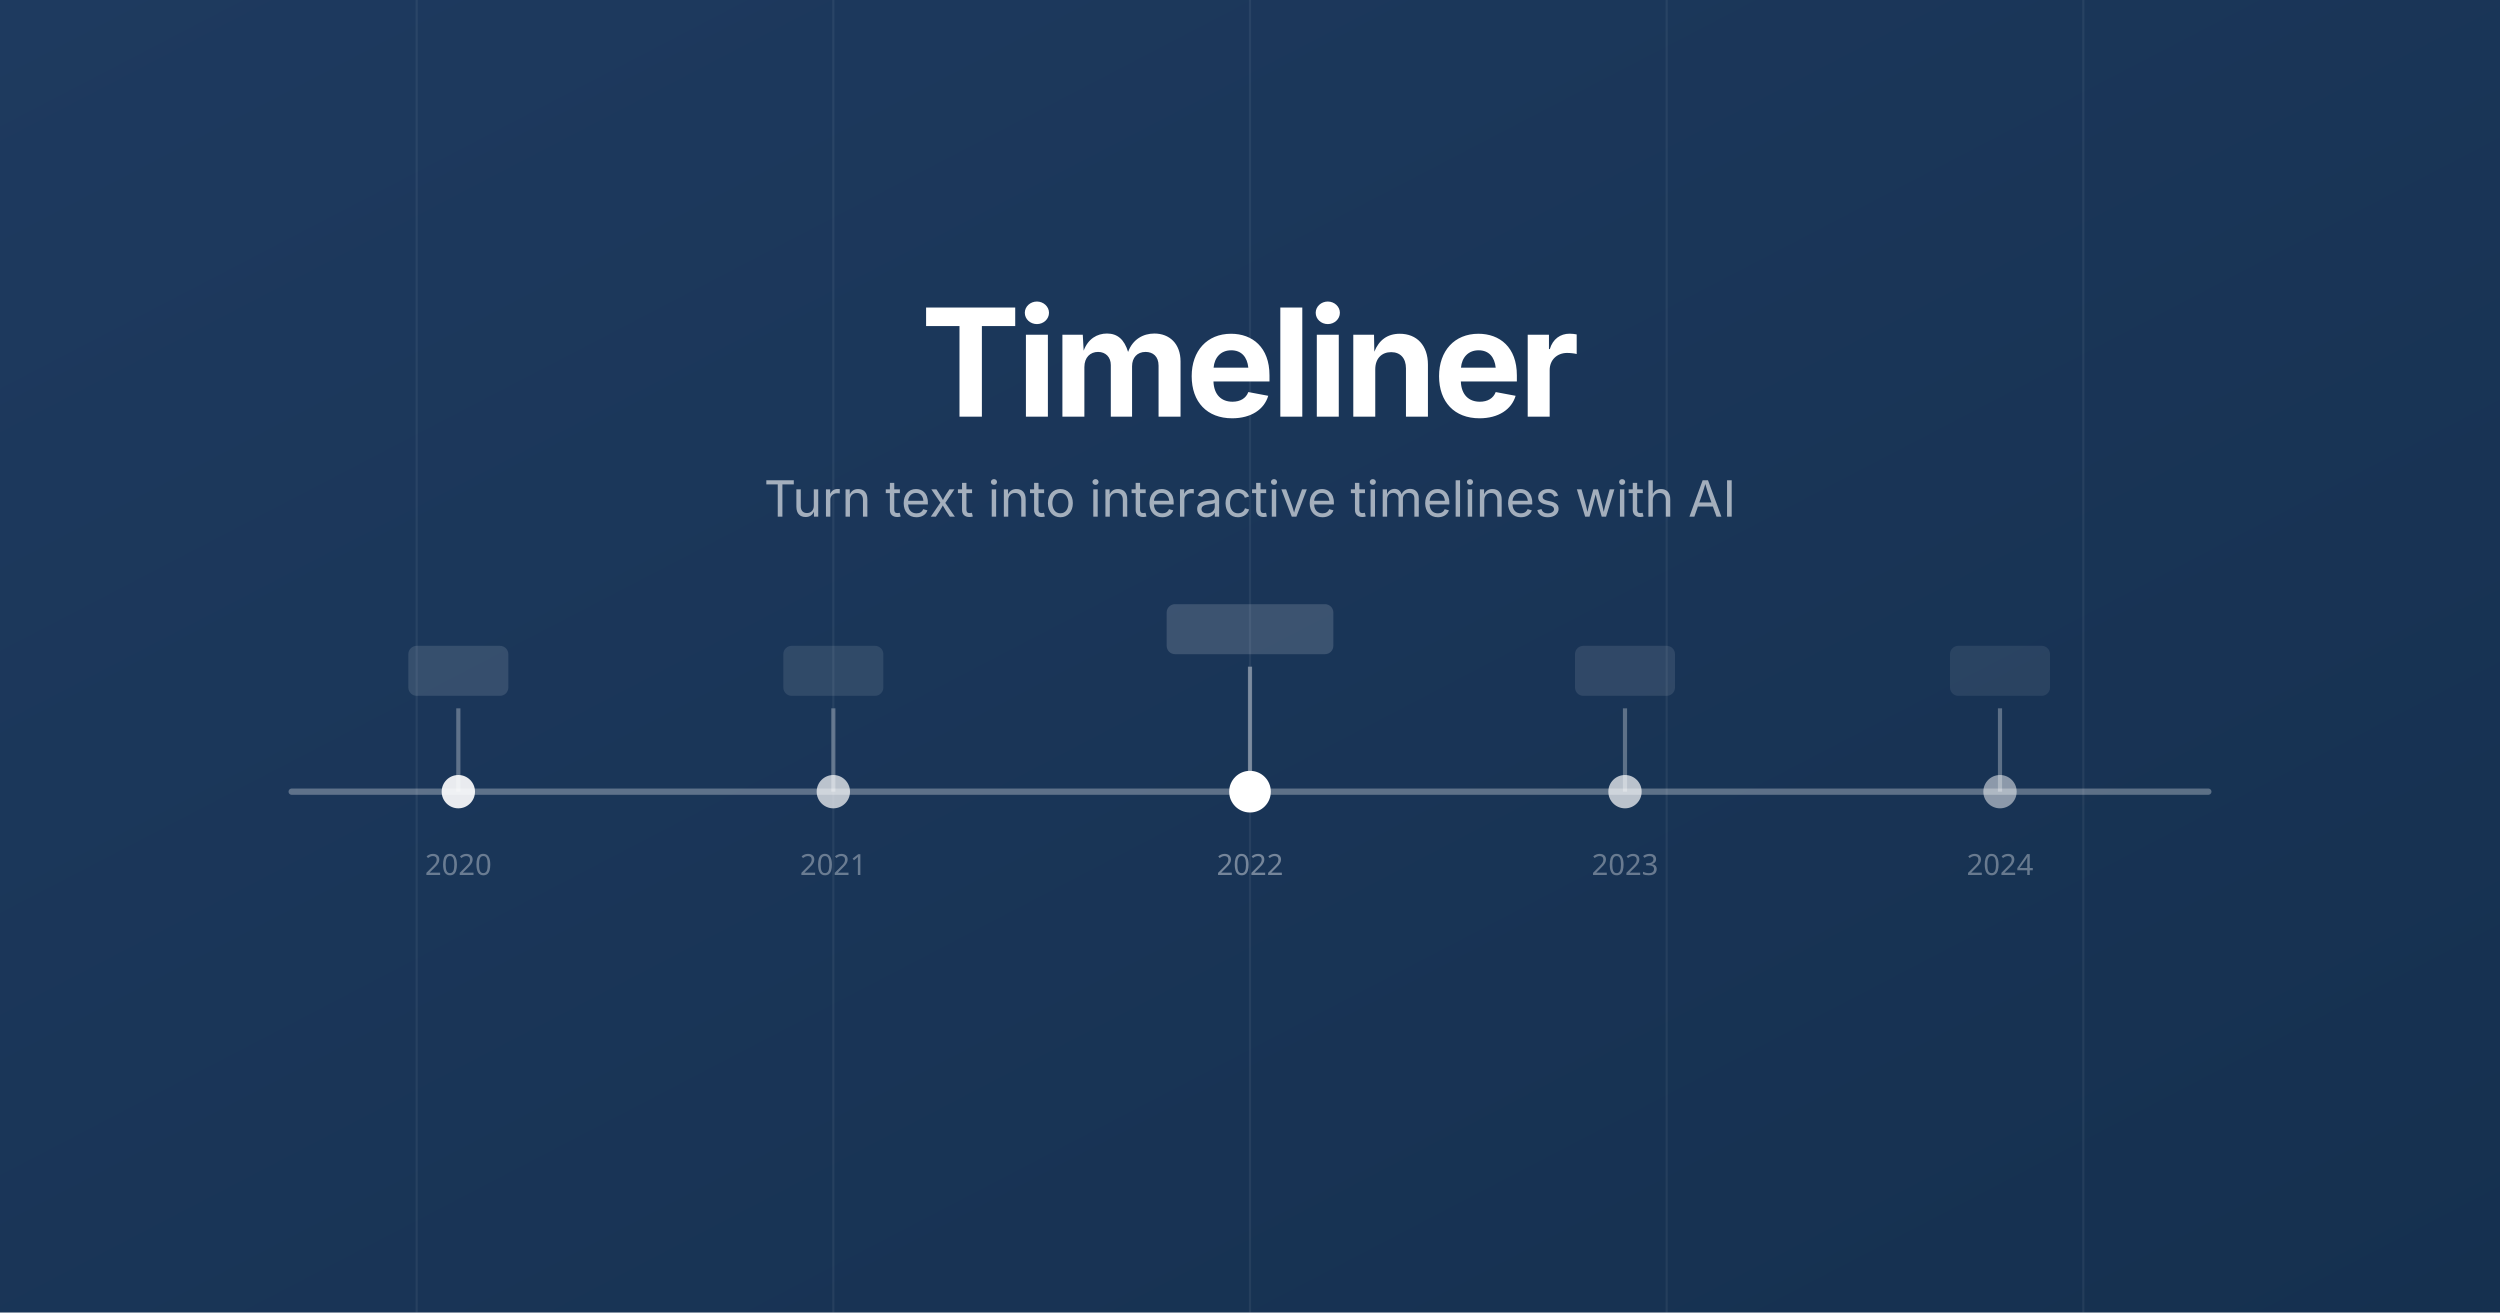
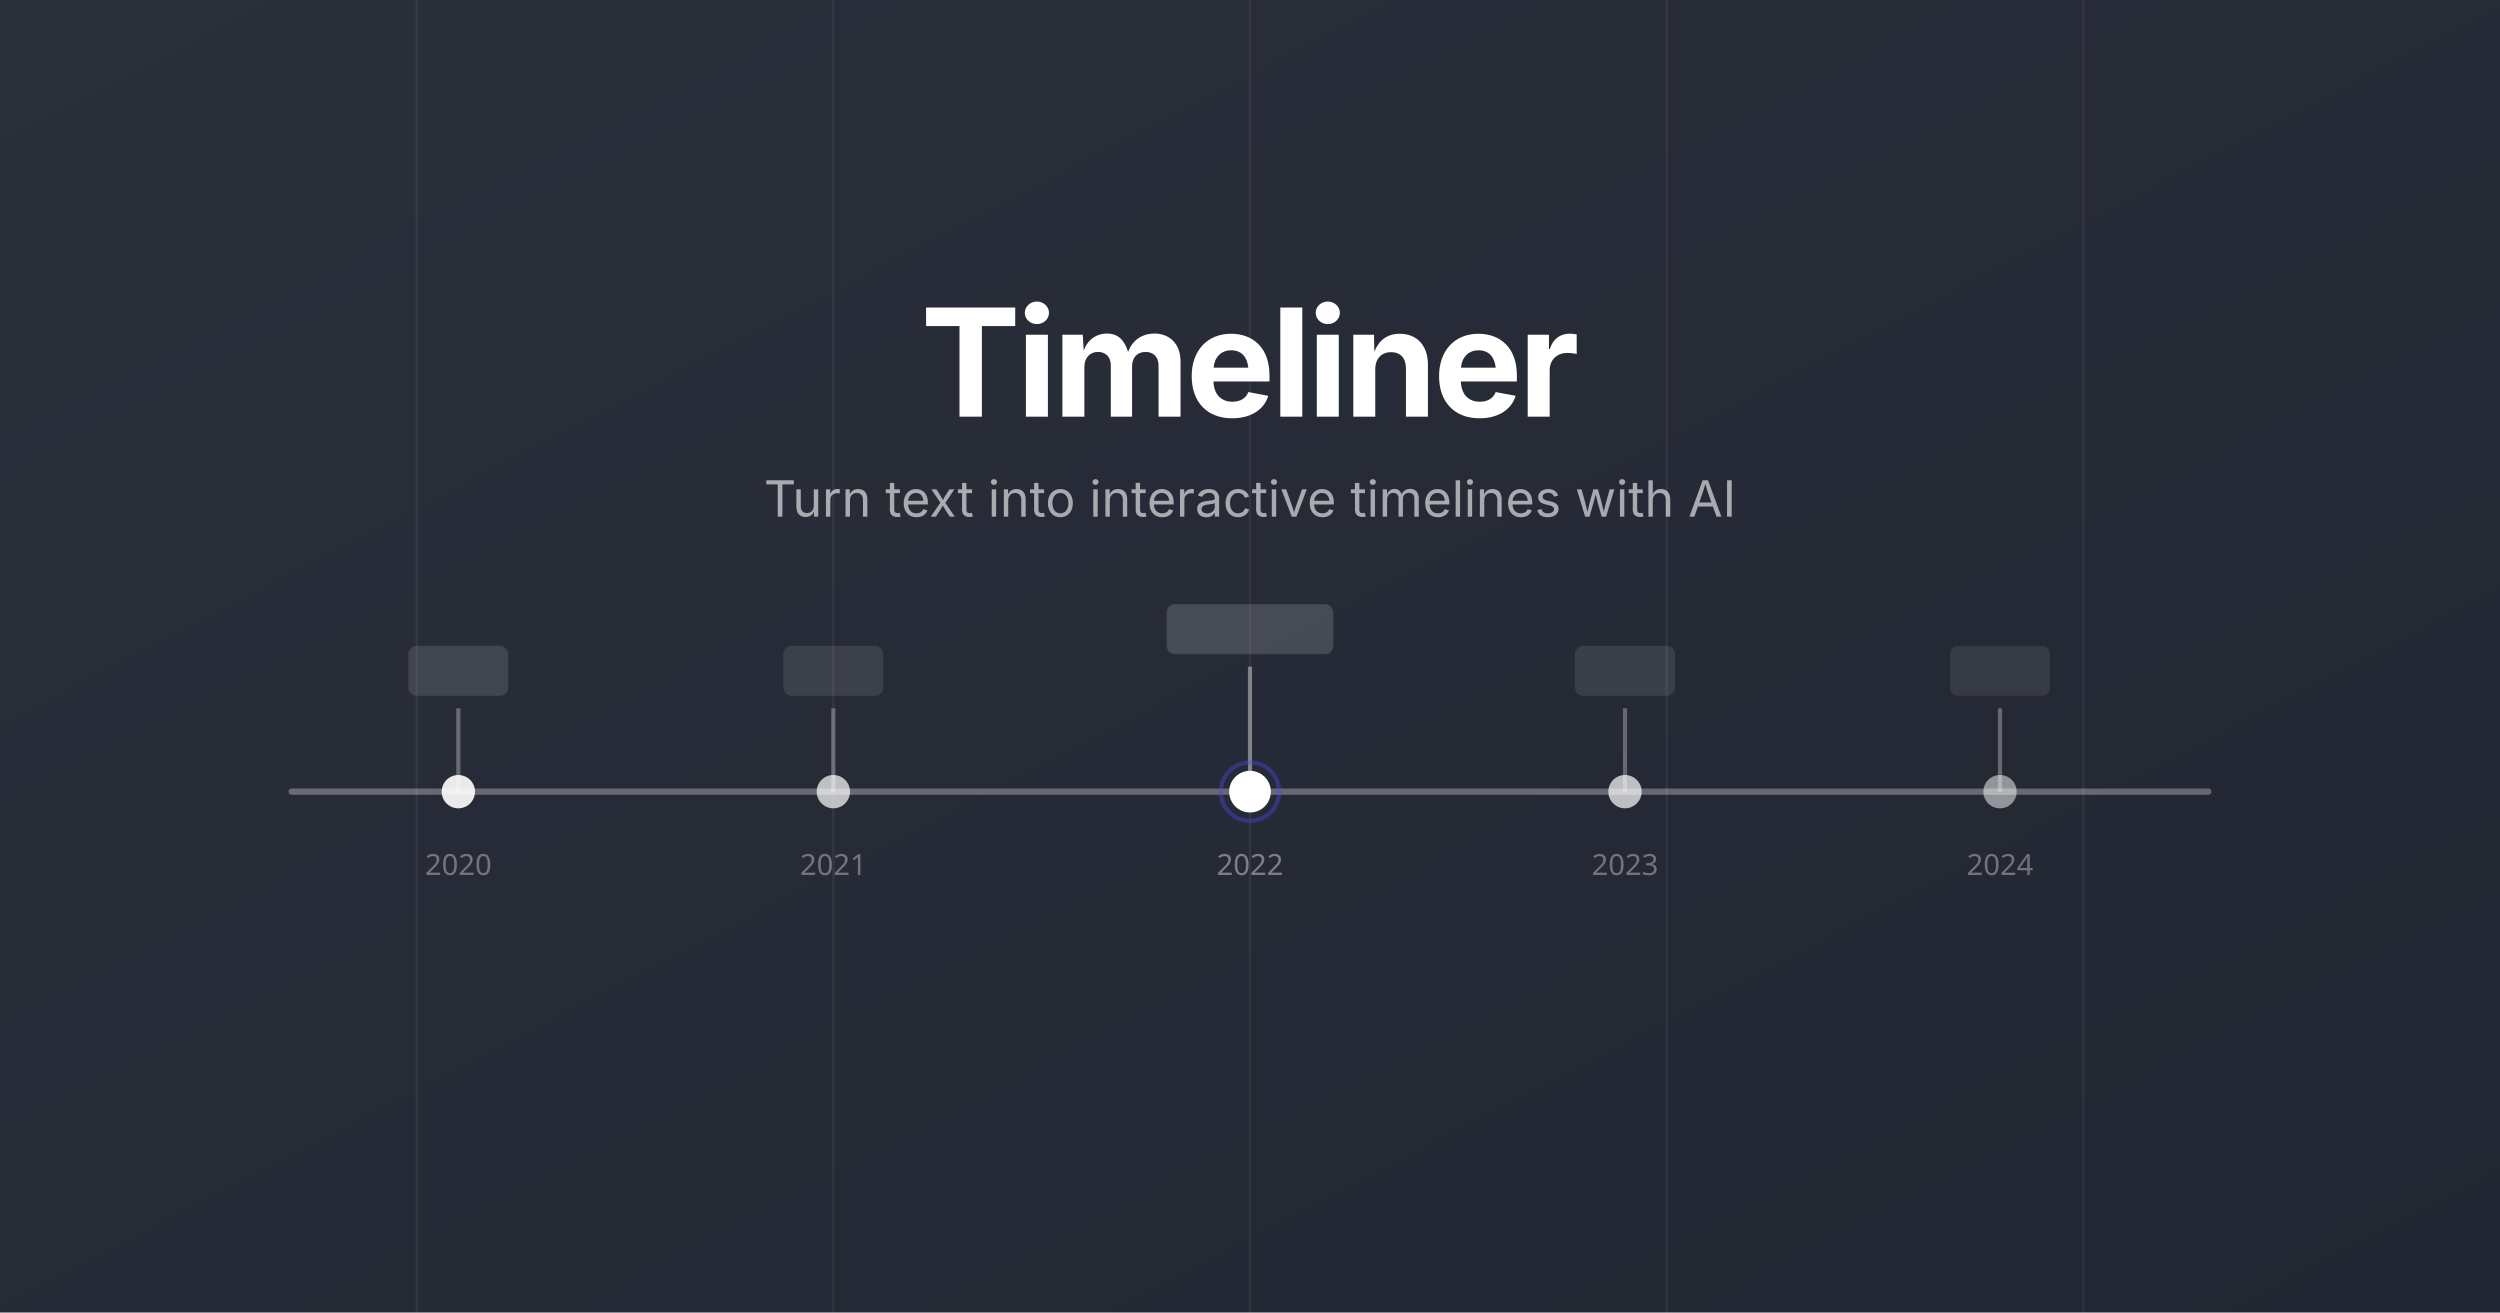
<svg xmlns="http://www.w3.org/2000/svg" width="1200" height="630" viewBox="0 0 1200 630">
  <defs>
    <linearGradient id="bg" x1="0" y1="0" x2="1" y2="1">
-       <stop offset="0%" stop-color="#1E3A5F" />
-       <stop offset="100%" stop-color="#15304F" />
+       <stop offset="0%" stop-color="#2B2F3A" />
+       <stop offset="100%" stop-color="#222632" />
    </linearGradient>
  </defs>
  <rect width="1200" height="630" fill="url(#bg)" />
  <g opacity="0.06" stroke="white" stroke-width="1">
    <line x1="200" y1="0" x2="200" y2="630" />
    <line x1="400" y1="0" x2="400" y2="630" />
    <line x1="600" y1="0" x2="600" y2="630" />
    <line x1="800" y1="0" x2="800" y2="630" />
    <line x1="1000" y1="0" x2="1000" y2="630" />
  </g>
  <line x1="140" y1="380" x2="1060" y2="380" stroke="white" stroke-width="3" stroke-linecap="round" opacity="0.3" />
  <g>
    <line x1="220" y1="340" x2="220" y2="380" stroke="white" stroke-width="2" opacity="0.3" />
    <circle cx="220" cy="380" r="8" fill="white" opacity="0.9" />
    <rect x="196" y="310" width="48" height="24" rx="4" fill="white" opacity="0.12" />
    <line x1="400" y1="340" x2="400" y2="380" stroke="white" stroke-width="2" opacity="0.3" />
    <circle cx="400" cy="380" r="8" fill="white" opacity="0.7" />
    <rect x="376" y="310" width="48" height="24" rx="4" fill="white" opacity="0.1" />
    <line x1="600" y1="320" x2="600" y2="380" stroke="white" stroke-width="2" opacity="0.4" />
    <circle cx="600" cy="380" r="10" fill="white" />
    <rect x="560" y="290" width="80" height="24" rx="4" fill="white" opacity="0.15" />
    <line x1="780" y1="340" x2="780" y2="380" stroke="white" stroke-width="2" opacity="0.3" />
    <circle cx="780" cy="380" r="8" fill="white" opacity="0.7" />
    <rect x="756" y="310" width="48" height="24" rx="4" fill="white" opacity="0.1" />
    <line x1="960" y1="340" x2="960" y2="380" stroke="white" stroke-width="2" opacity="0.3" />
    <circle cx="960" cy="380" r="8" fill="white" opacity="0.5" />
    <rect x="936" y="310" width="48" height="24" rx="4" fill="white" opacity="0.08" />
  </g>
+   <circle cx="600" cy="380" r="14" fill="none" stroke="#4F46E5" stroke-width="2" opacity="0.4" />
  <text x="600" y="200" text-anchor="middle" fill="white" font-family="system-ui, -apple-system, sans-serif" font-weight="700" font-size="72" letter-spacing="-2">
    Timeliner
  </text>
  <text x="600" y="248" text-anchor="middle" fill="white" font-family="system-ui, -apple-system, sans-serif" font-weight="400" font-size="24" opacity="0.6">
    Turn text into interactive timelines with AI
  </text>
  <text x="220" y="420" text-anchor="middle" fill="white" font-family="system-ui, sans-serif" font-size="14" opacity="0.35">2020</text>
  <text x="400" y="420" text-anchor="middle" fill="white" font-family="system-ui, sans-serif" font-size="14" opacity="0.35">2021</text>
  <text x="600" y="420" text-anchor="middle" fill="white" font-family="system-ui, sans-serif" font-size="14" opacity="0.4">2022</text>
  <text x="780" y="420" text-anchor="middle" fill="white" font-family="system-ui, sans-serif" font-size="14" opacity="0.35">2023</text>
  <text x="960" y="420" text-anchor="middle" fill="white" font-family="system-ui, sans-serif" font-size="14" opacity="0.35">2024</text>
</svg>
